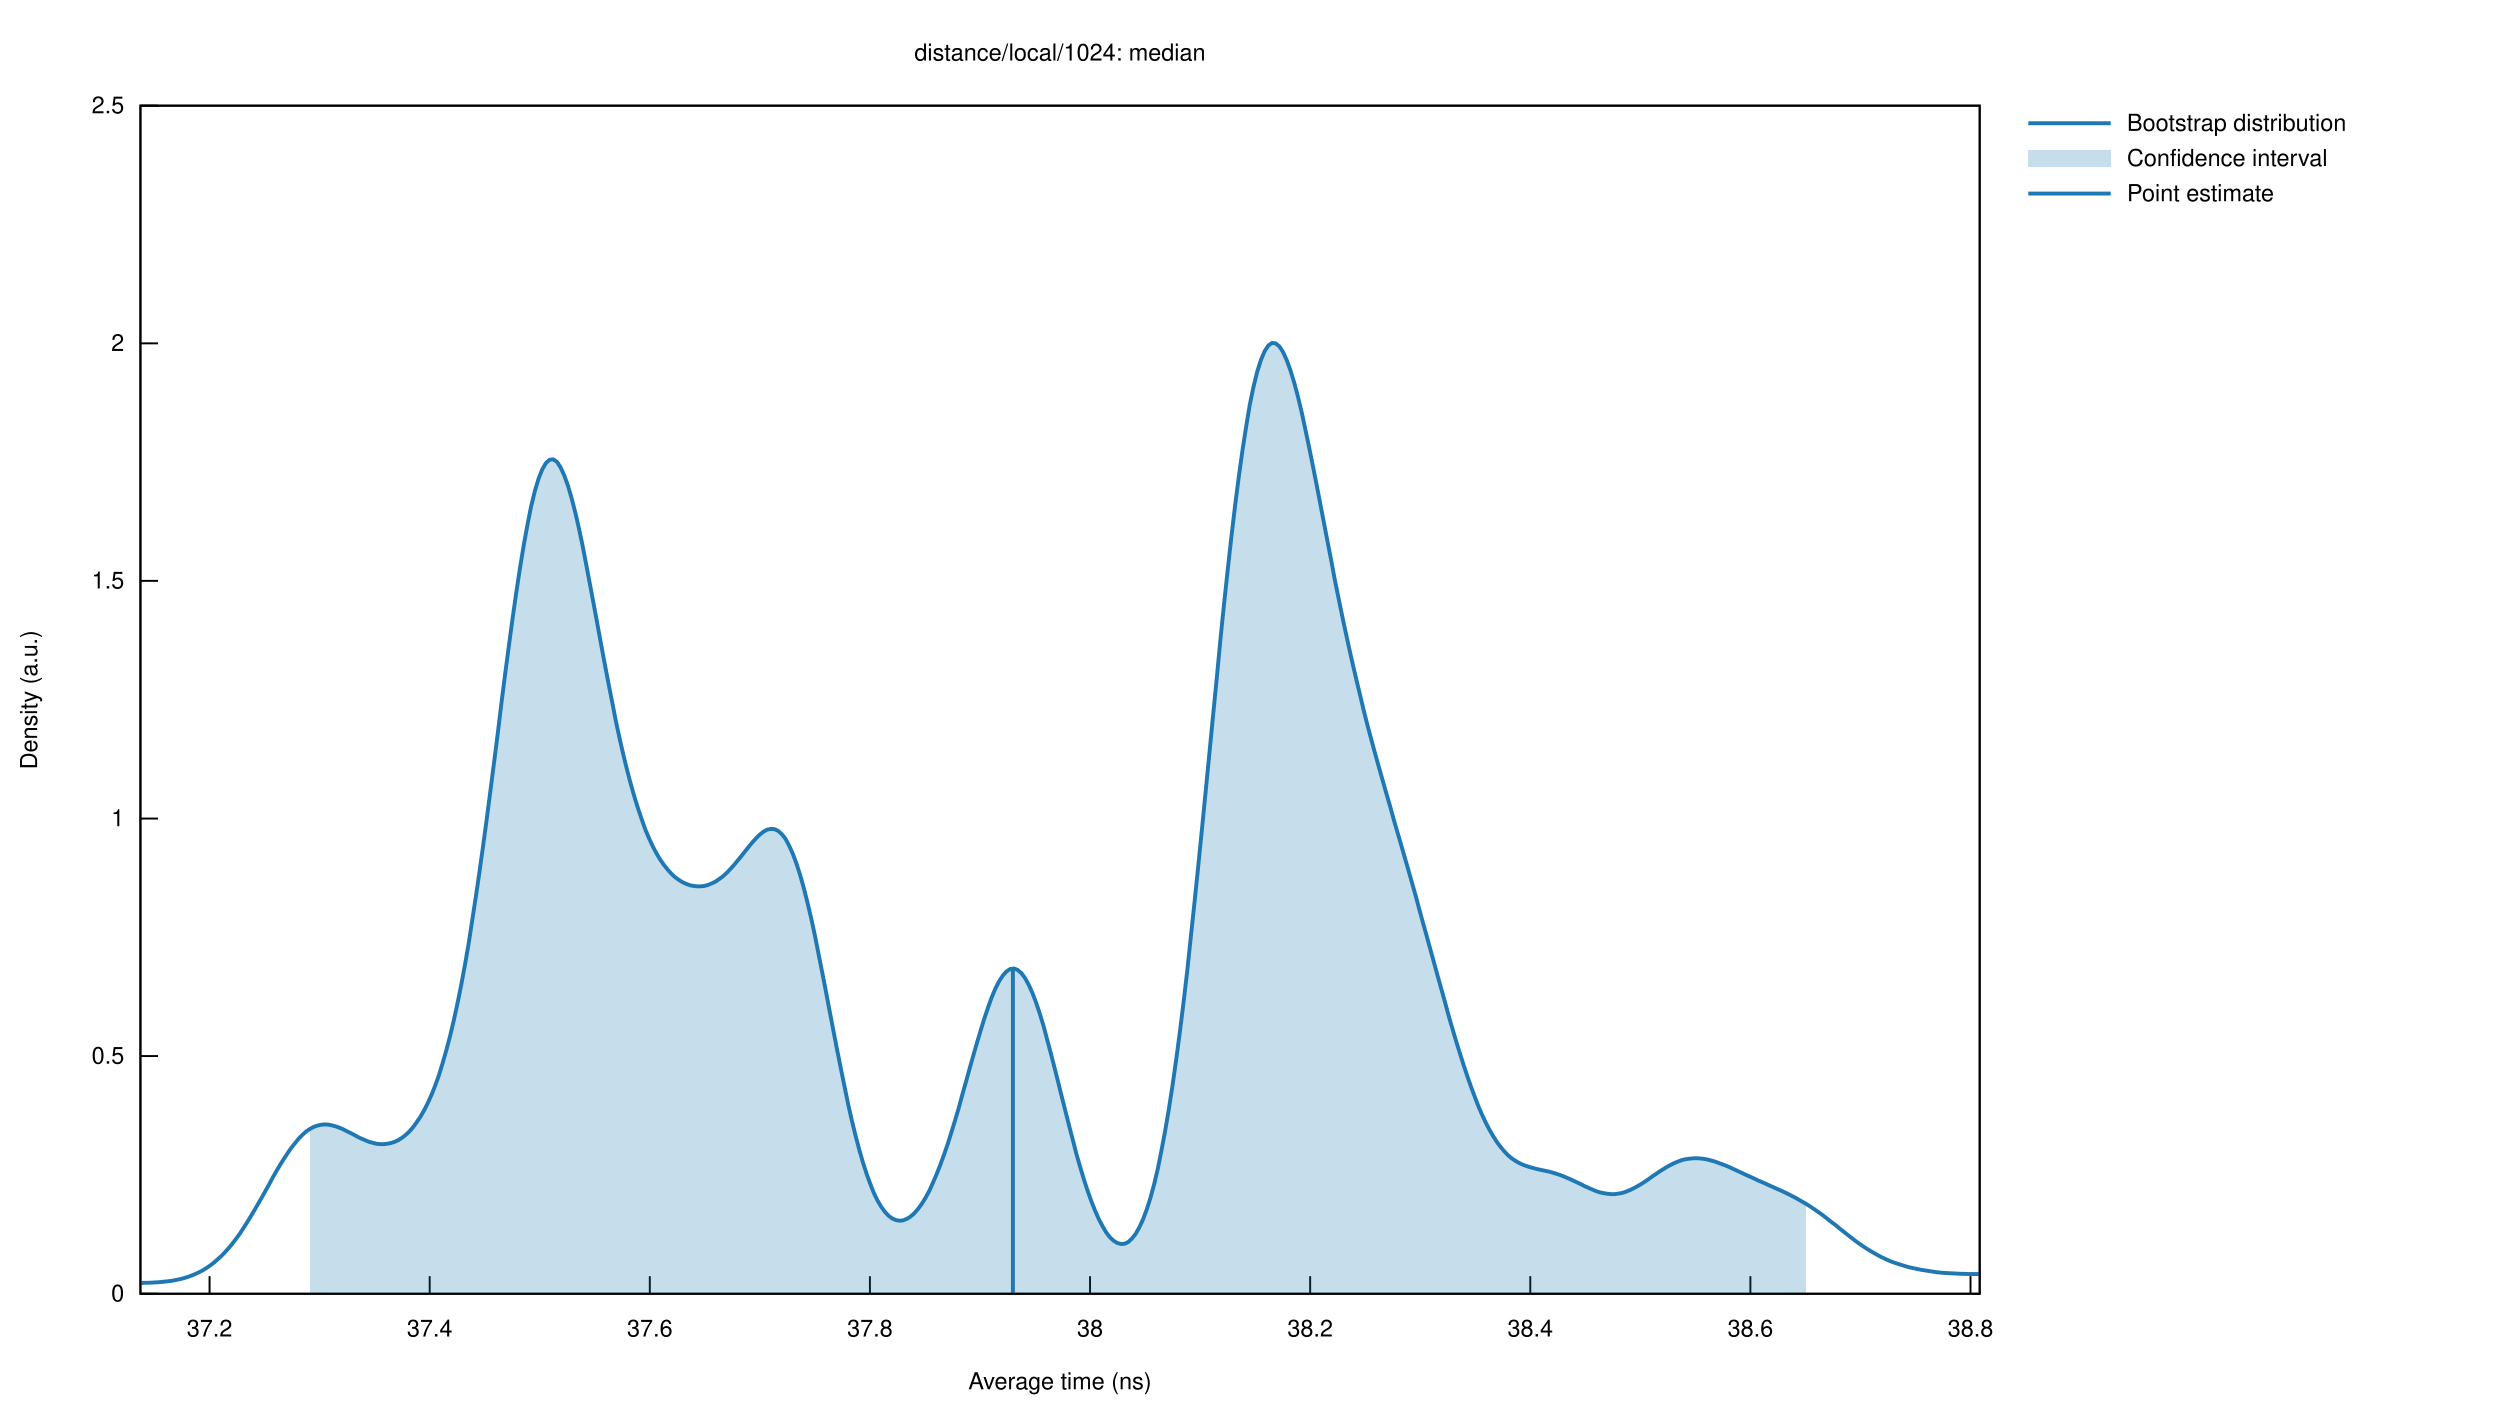
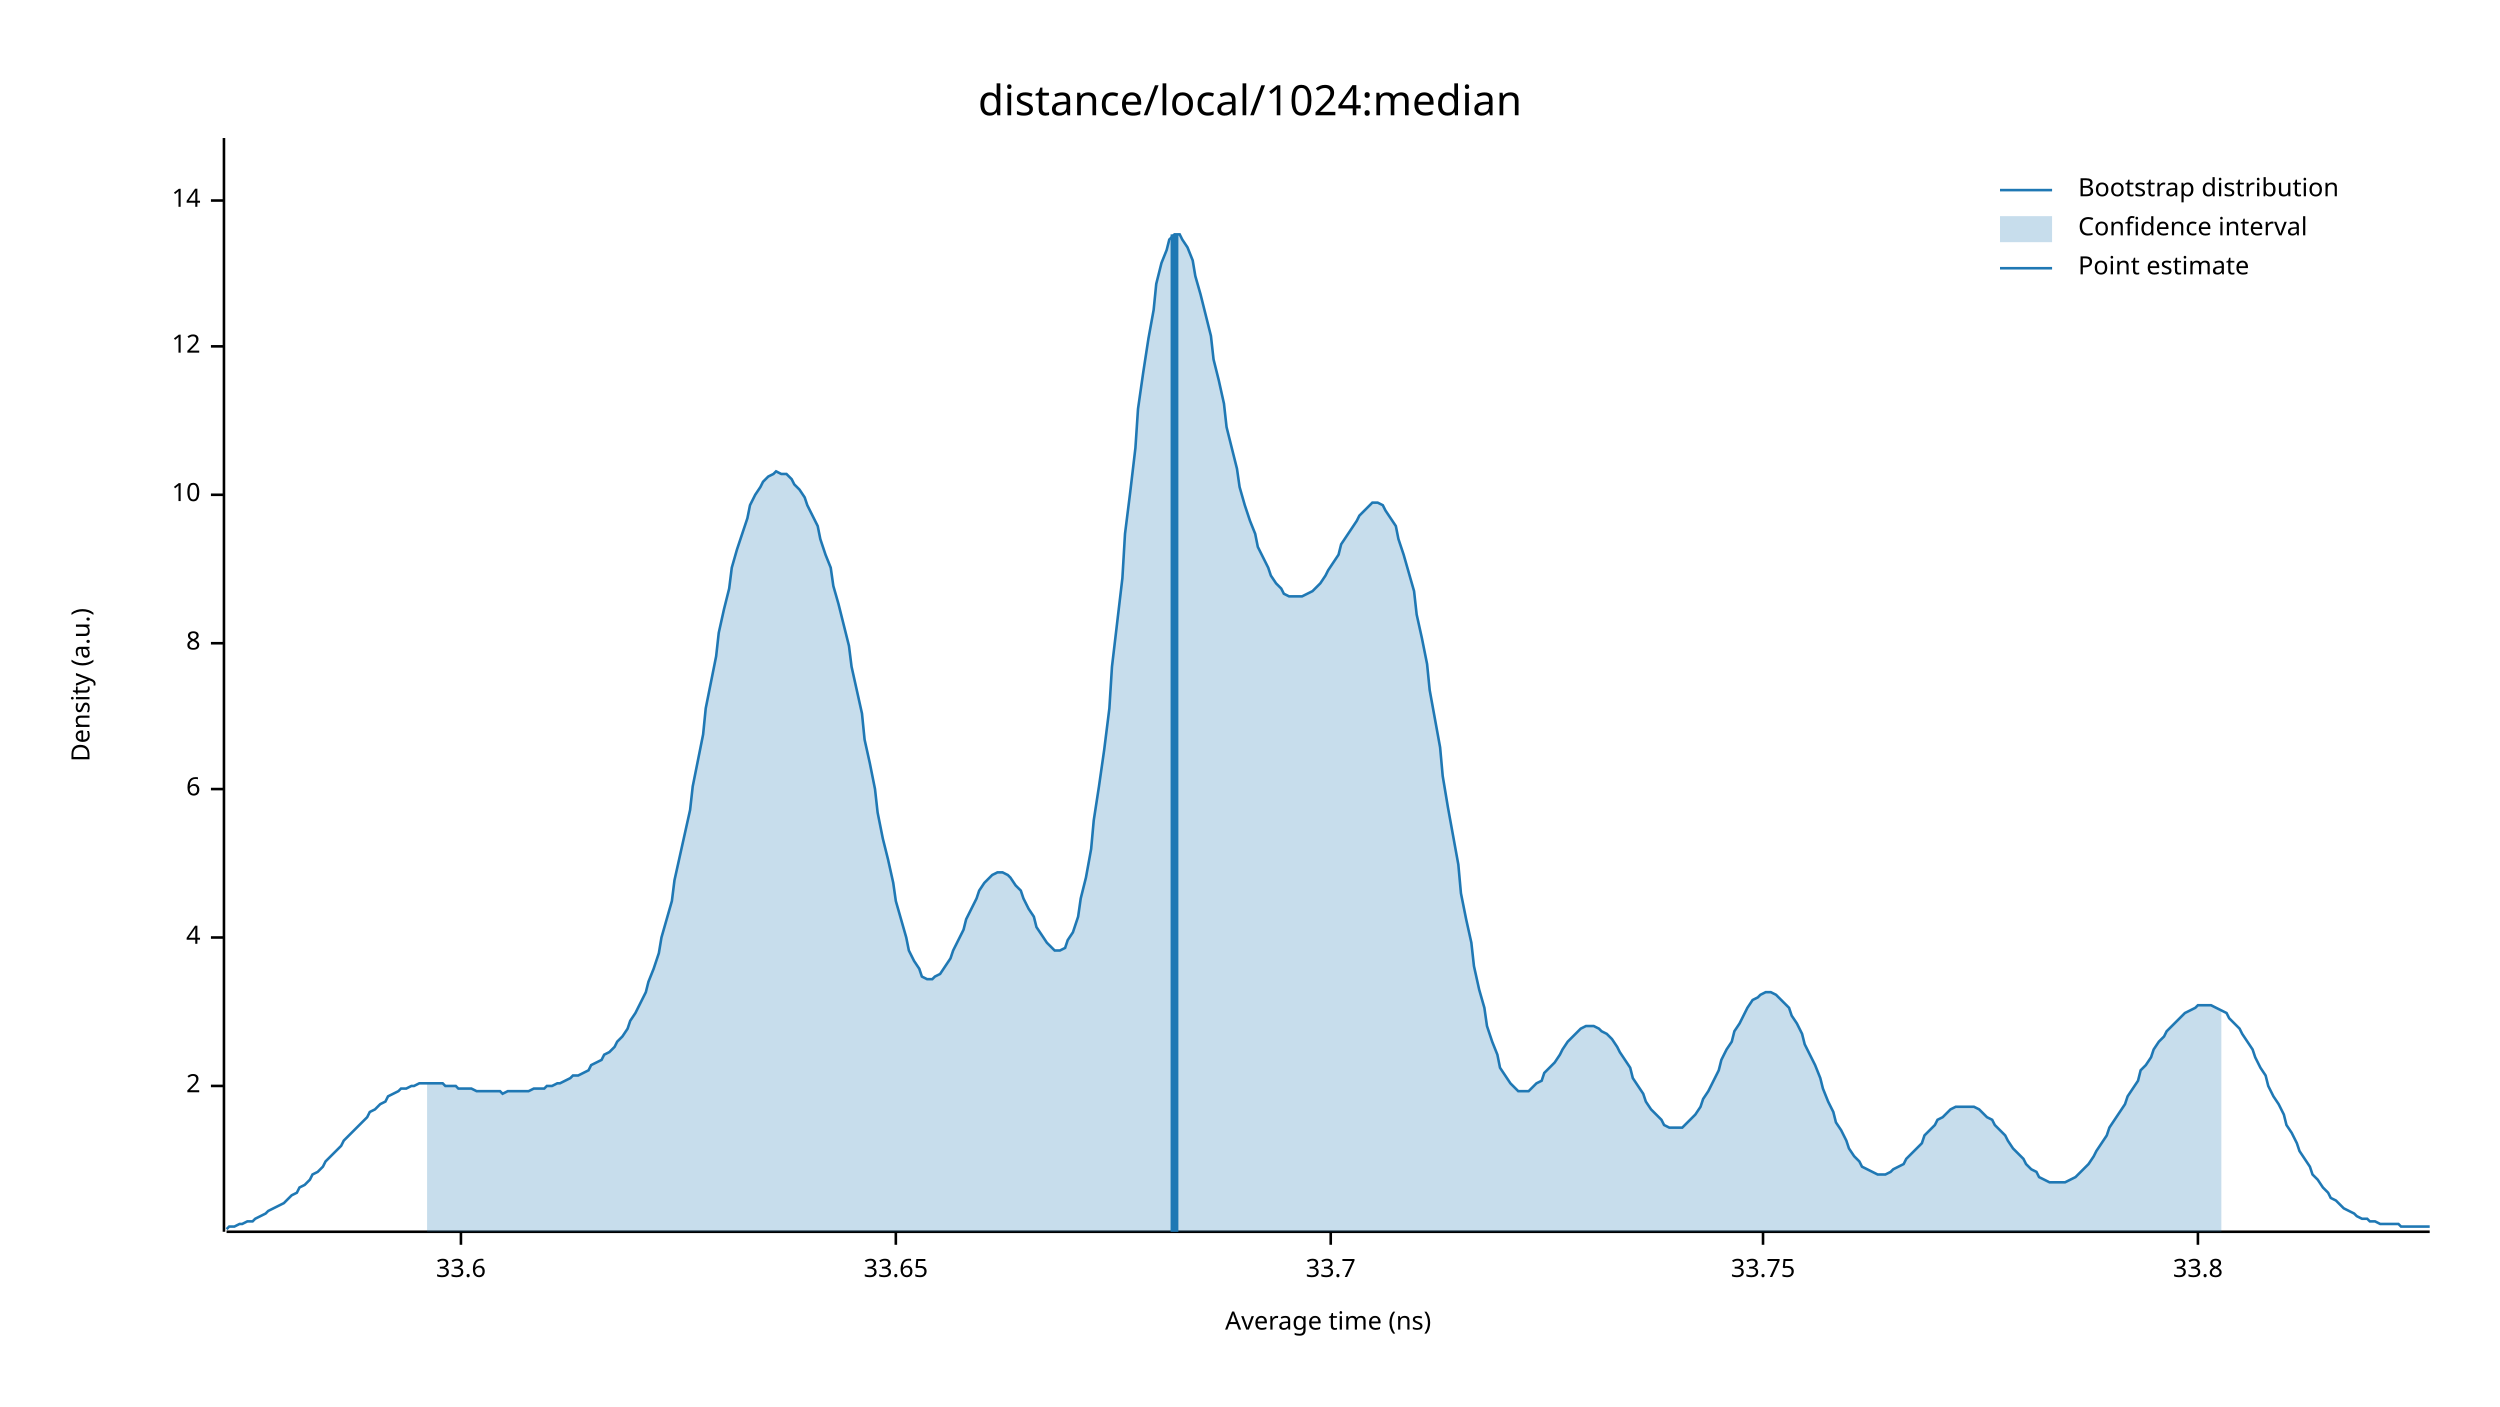
- <svg xmlns="http://www.w3.org/2000/svg" xmlns:xlink="http://www.w3.org/1999/xlink" viewBox="0 0 1280 720">
-   <g id="gnuplot_canvas">
-     <rect x="0" y="0" width="1280" height="720" fill="none" />
-     <defs>
-       <circle id="gpDot" r="0.5" stroke-width="0.5" stroke="currentColor" />
-       <path id="gpPt0" stroke-width="0.222" stroke="currentColor" d="M-1,0 h2 M0,-1 v2" />
-       <path id="gpPt1" stroke-width="0.222" stroke="currentColor" d="M-1,-1 L1,1 M1,-1 L-1,1" />
-       <path id="gpPt2" stroke-width="0.222" stroke="currentColor" d="M-1,0 L1,0 M0,-1 L0,1 M-1,-1 L1,1 M-1,1 L1,-1" />
-       <rect id="gpPt3" stroke-width="0.222" stroke="currentColor" x="-1" y="-1" width="2" height="2" />
-       <rect id="gpPt4" stroke-width="0.222" stroke="currentColor" fill="currentColor" x="-1" y="-1" width="2" height="2" />
-       <circle id="gpPt5" stroke-width="0.222" stroke="currentColor" cx="0" cy="0" r="1" />
-       <use xlink:href="#gpPt5" id="gpPt6" fill="currentColor" stroke="none" />
-       <path id="gpPt7" stroke-width="0.222" stroke="currentColor" d="M0,-1.33 L-1.33,0.67 L1.33,0.67 z" />
-       <use xlink:href="#gpPt7" id="gpPt8" fill="currentColor" stroke="none" />
-       <use xlink:href="#gpPt7" id="gpPt9" stroke="currentColor" transform="rotate(180)" />
-       <use xlink:href="#gpPt9" id="gpPt10" fill="currentColor" stroke="none" />
-       <use xlink:href="#gpPt3" id="gpPt11" stroke="currentColor" transform="rotate(45)" />
-       <use xlink:href="#gpPt11" id="gpPt12" fill="currentColor" stroke="none" />
-       <path id="gpPt13" stroke-width="0.222" stroke="currentColor" d="M0,1.330 L1.265,0.411 L0.782,-1.067 L-0.782,-1.076 L-1.265,0.411 z" />
-       <use xlink:href="#gpPt13" id="gpPt14" fill="currentColor" stroke="none" />
-       <filter id="textbox" filterUnits="objectBoundingBox" x="0" y="0" height="1" width="1">
-         <feFlood flood-color="white" flood-opacity="1" result="bgnd" />
-         <feComposite in="SourceGraphic" in2="bgnd" operator="atop" />
-       </filter>
-       <filter id="greybox" filterUnits="objectBoundingBox" x="0" y="0" height="1" width="1">
-         <feFlood flood-color="lightgrey" flood-opacity="1" result="grey" />
-         <feComposite in="SourceGraphic" in2="grey" operator="atop" />
-       </filter>
-     </defs>
-     <g fill="none" color="white" stroke="currentColor" stroke-width="1.00" stroke-linecap="butt" stroke-linejoin="miter">
- </g>
-     <g fill="none" color="black" stroke="currentColor" stroke-width="1.00" stroke-linecap="butt" stroke-linejoin="miter">
-       <path stroke="black" d="M71.9,662.4 L80.9,662.4  " />
-       <g transform="translate(63.6,666.3)" stroke="none" fill="black" font-family="Helvetica" font-size="12.00" text-anchor="end">
-         <text>
-           <tspan font-family="Helvetica"> 0</tspan>
-         </text>
-       </g>
-     </g>
-     <g fill="none" color="black" stroke="currentColor" stroke-width="1.00" stroke-linecap="butt" stroke-linejoin="miter">
-       <path stroke="black" d="M71.9,540.7 L80.9,540.7  " />
-       <g transform="translate(63.6,544.6)" stroke="none" fill="black" font-family="Helvetica" font-size="12.00" text-anchor="end">
-         <text>
-           <tspan font-family="Helvetica"> 0.5</tspan>
-         </text>
-       </g>
-     </g>
-     <g fill="none" color="black" stroke="currentColor" stroke-width="1.00" stroke-linecap="butt" stroke-linejoin="miter">
-       <path stroke="black" d="M71.9,419.1 L80.9,419.1  " />
-       <g transform="translate(63.6,423.0)" stroke="none" fill="black" font-family="Helvetica" font-size="12.00" text-anchor="end">
-         <text>
-           <tspan font-family="Helvetica"> 1</tspan>
-         </text>
-       </g>
-     </g>
-     <g fill="none" color="black" stroke="currentColor" stroke-width="1.00" stroke-linecap="butt" stroke-linejoin="miter">
-       <path stroke="black" d="M71.9,297.4 L80.9,297.4  " />
-       <g transform="translate(63.6,301.3)" stroke="none" fill="black" font-family="Helvetica" font-size="12.00" text-anchor="end">
-         <text>
-           <tspan font-family="Helvetica"> 1.5</tspan>
-         </text>
-       </g>
-     </g>
-     <g fill="none" color="black" stroke="currentColor" stroke-width="1.00" stroke-linecap="butt" stroke-linejoin="miter">
-       <path stroke="black" d="M71.9,175.8 L80.9,175.8  " />
-       <g transform="translate(63.6,179.7)" stroke="none" fill="black" font-family="Helvetica" font-size="12.00" text-anchor="end">
-         <text>
-           <tspan font-family="Helvetica"> 2</tspan>
-         </text>
-       </g>
-     </g>
-     <g fill="none" color="black" stroke="currentColor" stroke-width="1.00" stroke-linecap="butt" stroke-linejoin="miter">
-       <path stroke="black" d="M71.9,54.1 L80.9,54.1  " />
-       <g transform="translate(63.6,58.0)" stroke="none" fill="black" font-family="Helvetica" font-size="12.00" text-anchor="end">
-         <text>
-           <tspan font-family="Helvetica"> 2.5</tspan>
-         </text>
-       </g>
-     </g>
-     <g fill="none" color="black" stroke="currentColor" stroke-width="1.00" stroke-linecap="butt" stroke-linejoin="miter">
-       <path stroke="black" d="M107.3,662.4 L107.3,653.4  " />
-       <g transform="translate(107.3,684.3)" stroke="none" fill="black" font-family="Helvetica" font-size="12.00" text-anchor="middle">
-         <text>
-           <tspan font-family="Helvetica"> 37.2</tspan>
-         </text>
-       </g>
-     </g>
-     <g fill="none" color="black" stroke="currentColor" stroke-width="1.00" stroke-linecap="butt" stroke-linejoin="miter">
-       <path stroke="black" d="M220.0,662.4 L220.0,653.4  " />
-       <g transform="translate(220.0,684.3)" stroke="none" fill="black" font-family="Helvetica" font-size="12.00" text-anchor="middle">
-         <text>
-           <tspan font-family="Helvetica"> 37.4</tspan>
-         </text>
-       </g>
-     </g>
-     <g fill="none" color="black" stroke="currentColor" stroke-width="1.00" stroke-linecap="butt" stroke-linejoin="miter">
-       <path stroke="black" d="M332.7,662.4 L332.7,653.4  " />
-       <g transform="translate(332.7,684.3)" stroke="none" fill="black" font-family="Helvetica" font-size="12.00" text-anchor="middle">
-         <text>
-           <tspan font-family="Helvetica"> 37.6</tspan>
-         </text>
-       </g>
-     </g>
-     <g fill="none" color="black" stroke="currentColor" stroke-width="1.00" stroke-linecap="butt" stroke-linejoin="miter">
-       <path stroke="black" d="M445.4,662.4 L445.4,653.4  " />
-       <g transform="translate(445.4,684.3)" stroke="none" fill="black" font-family="Helvetica" font-size="12.00" text-anchor="middle">
-         <text>
-           <tspan font-family="Helvetica"> 37.8</tspan>
-         </text>
-       </g>
-     </g>
-     <g fill="none" color="black" stroke="currentColor" stroke-width="1.00" stroke-linecap="butt" stroke-linejoin="miter">
-       <path stroke="black" d="M558.1,662.4 L558.1,653.4  " />
-       <g transform="translate(558.1,684.3)" stroke="none" fill="black" font-family="Helvetica" font-size="12.00" text-anchor="middle">
-         <text>
-           <tspan font-family="Helvetica"> 38</tspan>
-         </text>
-       </g>
-     </g>
-     <g fill="none" color="black" stroke="currentColor" stroke-width="1.00" stroke-linecap="butt" stroke-linejoin="miter">
-       <path stroke="black" d="M670.8,662.4 L670.8,653.4  " />
-       <g transform="translate(670.8,684.3)" stroke="none" fill="black" font-family="Helvetica" font-size="12.00" text-anchor="middle">
-         <text>
-           <tspan font-family="Helvetica"> 38.2</tspan>
-         </text>
-       </g>
-     </g>
-     <g fill="none" color="black" stroke="currentColor" stroke-width="1.00" stroke-linecap="butt" stroke-linejoin="miter">
-       <path stroke="black" d="M783.5,662.4 L783.5,653.4  " />
-       <g transform="translate(783.5,684.3)" stroke="none" fill="black" font-family="Helvetica" font-size="12.00" text-anchor="middle">
-         <text>
-           <tspan font-family="Helvetica"> 38.4</tspan>
-         </text>
-       </g>
-     </g>
-     <g fill="none" color="black" stroke="currentColor" stroke-width="1.00" stroke-linecap="butt" stroke-linejoin="miter">
-       <path stroke="black" d="M896.2,662.4 L896.2,653.4  " />
-       <g transform="translate(896.2,684.3)" stroke="none" fill="black" font-family="Helvetica" font-size="12.00" text-anchor="middle">
-         <text>
-           <tspan font-family="Helvetica"> 38.6</tspan>
-         </text>
-       </g>
-     </g>
-     <g fill="none" color="black" stroke="currentColor" stroke-width="1.00" stroke-linecap="butt" stroke-linejoin="miter">
-       <path stroke="black" d="M1008.9,662.4 L1008.9,653.4  " />
-       <g transform="translate(1008.9,684.3)" stroke="none" fill="black" font-family="Helvetica" font-size="12.00" text-anchor="middle">
-         <text>
-           <tspan font-family="Helvetica"> 38.8</tspan>
-         </text>
-       </g>
-     </g>
-     <g fill="none" color="black" stroke="currentColor" stroke-width="1.00" stroke-linecap="butt" stroke-linejoin="miter">
- </g>
-     <g fill="none" color="black" stroke="currentColor" stroke-width="1.00" stroke-linecap="butt" stroke-linejoin="miter">
-       <path stroke="black" d="M71.9,54.1 L71.9,662.4 L1013.6,662.4 L1013.6,54.1 L71.9,54.1 Z  " />
-     </g>
-     <g fill="none" color="black" stroke="currentColor" stroke-width="1.00" stroke-linecap="butt" stroke-linejoin="miter">
-       <g transform="translate(19.0,358.3) rotate(270)" stroke="none" fill="black" font-family="Helvetica" font-size="12.00" text-anchor="middle">
-         <text>
-           <tspan font-family="Helvetica">Density (a.u.)</tspan>
-         </text>
-       </g>
-     </g>
-     <g fill="none" color="black" stroke="currentColor" stroke-width="1.00" stroke-linecap="butt" stroke-linejoin="miter">
-       <g transform="translate(542.7,711.3)" stroke="none" fill="black" font-family="Helvetica" font-size="12.00" text-anchor="middle">
-         <text>
-           <tspan font-family="Helvetica">Average time (ns)</tspan>
-         </text>
-       </g>
-     </g>
-     <g fill="none" color="black" stroke="currentColor" stroke-width="1.00" stroke-linecap="butt" stroke-linejoin="miter">
-       <g transform="translate(542.7,31.0)" stroke="none" fill="black" font-family="Helvetica" font-size="12.00" text-anchor="middle">
-         <text>
-           <tspan font-family="Helvetica">distance/local/1024: median</tspan>
-         </text>
-       </g>
-     </g>
-     <g fill="none" color="black" stroke="currentColor" stroke-width="1.00" stroke-linecap="butt" stroke-linejoin="miter">
- </g>
-     <g id="gnuplot_plot_1">
-       <g fill="none" color="white" stroke="currentColor" stroke-width="2.00" stroke-linecap="butt" stroke-linejoin="miter">
- </g>
-       <g fill="none" color="black" stroke="currentColor" stroke-width="2.00" stroke-linecap="butt" stroke-linejoin="miter">
-         <g transform="translate(1089.0,67.0)" stroke="none" fill="black" font-family="Helvetica" font-size="12.00" text-anchor="start">
-           <text>
-             <tspan font-family="Helvetica">Bootstrap distribution</tspan>
-           </text>
-         </g>
-       </g>
-       <g fill="none" color="black" stroke="currentColor" stroke-width="2.00" stroke-linecap="butt" stroke-linejoin="miter">
-         <path stroke="rgb( 31, 120, 180)" d="M1038.5,63.1 L1080.7,63.1 M71.9,656.9 L73.8,656.8 L75.7,656.8 L77.6,656.7 L79.4,656.6 L81.3,656.5   L83.2,656.3 L85.1,656.1 L87.0,655.9 L88.9,655.6 L90.8,655.2 L92.7,654.8 L94.5,654.3 L96.4,653.7   L98.3,653.0 L100.2,652.2 L102.1,651.3 L104.0,650.3 L105.9,649.1 L107.8,647.8 L109.6,646.4 L111.5,644.7   L113.4,643.0 L115.3,641.0 L117.2,638.9 L119.1,636.6 L121.0,634.1 L122.9,631.5 L124.7,628.7 L126.6,625.7   L128.5,622.6 L130.4,619.4 L132.3,616.1 L134.2,612.8 L136.1,609.4 L138.0,606.0 L139.8,602.6 L141.7,599.3   L143.6,596.1 L145.5,593.1 L147.4,590.2 L149.3,587.5 L151.2,585.1 L153.0,582.9 L154.9,581.0 L156.8,579.3   L158.7,578.0 L160.6,577.0 L162.5,576.3 L164.4,575.9 L166.3,575.7 L168.1,575.8 L170.0,576.2 L171.9,576.7   L173.8,577.4 L175.7,578.2 L177.6,579.2 L179.5,580.1 L181.4,581.1 L183.2,582.1 L185.1,583.0 L187.0,583.8   L188.9,584.6 L190.8,585.1 L192.7,585.6 L194.6,585.8 L196.5,585.8 L198.3,585.6 L200.2,585.2 L202.1,584.6   L204.0,583.7 L205.9,582.5 L207.8,581.0 L209.7,579.2 L211.6,577.0 L213.4,574.5 L215.3,571.7 L217.2,568.4   L219.1,564.6 L221.0,560.4 L222.9,555.6 L224.8,550.3 L226.6,544.4 L228.5,537.8 L230.4,530.6 L232.3,522.6   L234.2,513.9 L236.1,504.5 L238.0,494.3 L239.9,483.4 L241.7,471.7 L243.6,459.3 L245.5,446.3 L247.4,432.7   L249.3,418.6 L251.2,404.0 L253.1,389.3 L255.0,374.3 L256.8,359.4 L258.7,344.6 L260.6,330.2 L262.5,316.2   L264.4,302.9 L266.3,290.4 L268.2,278.9 L270.1,268.5 L271.9,259.4 L273.8,251.6 L275.7,245.2 L277.6,240.4   L279.5,237.1 L281.4,235.4 L283.3,235.2 L285.2,236.5 L287.0,239.3 L288.9,243.4 L290.8,248.7 L292.7,255.2   L294.6,262.6 L296.5,270.9 L298.4,279.9 L300.2,289.4 L302.1,299.4 L304.0,309.5 L305.9,319.8 L307.8,330.1   L309.7,340.3 L311.6,350.2 L313.5,359.8 L315.3,369.1 L317.2,377.9 L319.1,386.2 L321.0,394.0 L322.9,401.2   L324.8,407.9 L326.7,414.0 L328.6,419.6 L330.4,424.7 L332.3,429.2 L334.2,433.3 L336.1,436.9 L338.0,440.1   L339.9,442.8 L341.8,445.2 L343.7,447.3 L345.5,449.0 L347.4,450.4 L349.3,451.6 L351.2,452.5 L353.1,453.2   L355.0,453.6 L356.9,453.8 L358.8,453.8 L360.6,453.6 L362.5,453.1 L364.4,452.3 L366.3,451.4 L368.2,450.1   L370.1,448.7 L372.0,447.0 L373.8,445.1 L375.7,443.0 L377.6,440.7 L379.5,438.4 L381.4,436.0 L383.3,433.6   L385.2,431.3 L387.1,429.2 L388.9,427.4 L390.8,425.9 L392.7,424.8 L394.6,424.4 L396.5,424.5 L398.4,425.4   L400.3,427.1 L402.2,429.5 L404.0,432.9 L405.9,437.1 L407.8,442.2 L409.7,448.1 L411.6,454.9 L413.5,462.4   L415.4,470.5 L417.3,479.3 L419.1,488.5 L421.0,498.0 L422.9,507.8 L424.8,517.8 L426.7,527.7 L428.6,537.5   L430.5,547.0 L432.4,556.3 L434.2,565.1 L436.1,573.5 L438.0,581.3 L439.9,588.5 L441.8,595.1 L443.7,601.0   L445.6,606.2 L447.4,610.8 L449.3,614.7 L451.2,617.9 L453.1,620.5 L455.0,622.5 L456.9,623.9 L458.8,624.7   L460.7,625.0 L462.5,624.8 L464.4,624.0 L466.3,622.8 L468.2,621.1 L470.1,618.9 L472.0,616.3 L473.9,613.2   L475.8,609.7 L477.6,605.7 L479.5,601.3 L481.4,596.5 L483.3,591.3 L485.2,585.8 L487.1,579.8 L489.0,573.6   L490.9,567.2 L492.7,560.5 L494.6,553.8 L496.5,546.9 L498.4,540.2 L500.3,533.6 L502.2,527.2 L504.1,521.1   L506.0,515.5 L507.8,510.5 L509.7,506.0 L511.6,502.3 L513.5,499.4 L515.4,497.3 L517.3,496.1 L519.2,495.9   L521.0,496.6 L522.9,498.2 L524.8,500.7 L526.7,504.2 L528.6,508.4 L530.5,513.4 L532.4,519.1 L534.3,525.3   L536.1,532.1 L538.0,539.2 L539.9,546.6 L541.8,554.1 L543.7,561.8 L545.6,569.3 L547.5,576.8 L549.4,584.1   L551.2,591.1 L553.1,597.7 L555.0,604.0 L556.9,609.8 L558.8,615.1 L560.7,619.9 L562.6,624.2 L564.5,627.8   L566.3,630.9 L568.2,633.4 L570.1,635.2 L572.0,636.4 L573.9,636.9 L575.8,636.8 L577.7,635.9 L579.5,634.2   L581.4,631.8 L583.3,628.5 L585.2,624.4 L587.1,619.3 L589.0,613.4 L590.9,606.4 L592.8,598.4 L594.6,589.4   L596.5,579.3 L598.4,568.2 L600.3,555.9 L602.2,542.6 L604.1,528.3 L606.0,513.0 L607.9,496.8 L609.7,479.7   L611.6,461.9 L613.5,443.4 L615.4,424.5 L617.3,405.2 L619.2,385.8 L621.1,366.3 L623.0,347.0 L624.8,328.0   L626.7,309.4 L628.6,291.6 L630.5,274.6 L632.4,258.6 L634.3,243.8 L636.2,230.2 L638.1,218.0 L639.9,207.2   L641.8,198.0 L643.7,190.3 L645.6,184.3 L647.5,179.8 L649.4,176.9 L651.3,175.6 L653.1,175.8 L655.0,177.3   L656.9,180.2 L658.8,184.4 L660.7,189.6 L662.6,195.8 L664.5,202.9 L666.4,210.8 L668.2,219.2 L670.1,228.2   L672.0,237.6 L673.9,247.2 L675.8,257.0 L677.7,266.9 L679.6,276.8 L681.5,286.5 L683.3,296.2 L685.2,305.6   L687.1,314.9 L689.0,323.8 L690.9,332.5 L692.8,340.9 L694.7,349.0 L696.6,356.9 L698.4,364.5 L700.3,371.9   L702.2,379.0 L704.1,386.0 L706.0,392.8 L707.9,399.5 L709.8,406.2 L711.7,412.7 L713.5,419.3 L715.4,425.8   L717.3,432.3 L719.2,438.9 L721.1,445.5 L723.0,452.2 L724.9,458.9 L726.7,465.7 L728.6,472.6 L730.5,479.4   L732.4,486.3 L734.3,493.2 L736.2,500.1 L738.1,506.9 L740.0,513.7 L741.8,520.4 L743.7,526.9 L745.6,533.3   L747.5,539.4 L749.4,545.4 L751.3,551.1 L753.2,556.5 L755.1,561.6 L756.9,566.3 L758.8,570.7 L760.7,574.8   L762.6,578.4 L764.5,581.7 L766.4,584.7 L768.3,587.2 L770.2,589.5 L772.0,591.4 L773.9,593.0 L775.8,594.3   L777.7,595.4 L779.6,596.3 L781.5,597.0 L783.4,597.6 L785.3,598.1 L787.1,598.6 L789.0,599.0 L790.9,599.4   L792.8,599.8 L794.7,600.3 L796.6,600.9 L798.5,601.5 L800.3,602.2 L802.2,603.0 L804.1,603.8 L806.0,604.7   L807.9,605.6 L809.8,606.5 L811.7,607.5 L813.6,608.3 L815.4,609.1 L817.3,609.9 L819.2,610.5 L821.1,610.9   L823.0,611.2 L824.9,611.4 L826.8,611.4 L828.7,611.1 L830.5,610.8 L832.4,610.2 L834.3,609.4 L836.2,608.5   L838.1,607.5 L840.0,606.4 L841.9,605.2 L843.8,603.9 L845.6,602.6 L847.5,601.3 L849.4,600.0 L851.3,598.8   L853.2,597.6 L855.1,596.6 L857.0,595.6 L858.9,594.8 L860.7,594.1 L862.6,593.6 L864.5,593.3 L866.4,593.1   L868.3,593.0 L870.2,593.1 L872.1,593.3 L873.9,593.6 L875.8,594.1 L877.7,594.6 L879.6,595.3 L881.5,596.0   L883.4,596.7 L885.3,597.5 L887.2,598.4 L889.0,599.2 L890.9,600.1 L892.8,601.0 L894.7,601.9 L896.6,602.7   L898.5,603.6 L900.4,604.5 L902.3,605.3 L904.1,606.1 L906.0,607.0 L907.9,607.8 L909.8,608.7 L911.7,609.5   L913.6,610.4 L915.5,611.3 L917.4,612.3 L919.2,613.2 L921.1,614.3 L923.0,615.4 L924.9,616.5 L926.8,617.7   L928.7,619.0 L930.6,620.3 L932.5,621.6 L934.3,623.0 L936.2,624.5 L938.1,626.0 L940.0,627.4 L941.9,629.0   L943.8,630.5 L945.7,632.0 L947.5,633.4 L949.4,634.9 L951.3,636.3 L953.2,637.6 L955.1,638.9 L957.0,640.1   L958.9,641.2 L960.8,642.3 L962.6,643.3 L964.5,644.2 L966.4,645.1 L968.3,645.9 L970.2,646.6 L972.1,647.2   L974.0,647.8 L975.9,648.4 L977.7,648.9 L979.6,649.3 L981.5,649.7 L983.4,650.1 L985.3,650.4 L987.2,650.7   L989.1,651.0 L991.0,651.3 L992.8,651.5 L994.7,651.7 L996.6,651.8 L998.5,651.9 L1000.4,652.0 L1002.3,652.1   L1004.2,652.2 L1006.1,652.2 L1007.9,652.3 L1009.8,652.3 L1011.7,652.3 L1013.6,652.3  " />
-       </g>
-     </g>
-     <g id="gnuplot_plot_2">
-       <g fill="none" color="white" stroke="rgb( 31, 120, 180)" stroke-width="1.00" stroke-linecap="butt" stroke-linejoin="miter">
- </g>
-       <g fill="none" color="black" stroke="currentColor" stroke-width="1.00" stroke-linecap="butt" stroke-linejoin="miter">
-         <g transform="translate(1089.0,85.0)" stroke="none" fill="black" font-family="Helvetica" font-size="12.00" text-anchor="start">
-           <text>
-             <tspan font-family="Helvetica">Confidence interval</tspan>
-           </text>
-         </g>
-       </g>
-       <g fill="none" color="black" stroke="currentColor" stroke-width="1.00" stroke-linecap="butt" stroke-linejoin="miter">
-         <g stroke="none" shape-rendering="crispEdges">
-           <polygon fill="rgb( 31, 120, 180)" fill-opacity="0.25" points="1038.5,85.6 1080.7,85.6 1080.7,76.6 1038.5,76.6 " />
-           <polygon fill="rgb( 31, 120, 180)" fill-opacity="0.25" points="158.7,578.0 160.6,577.0 162.5,576.3 164.4,575.9 166.3,575.7 168.1,575.8 170.0,576.2 171.9,576.7 173.8,577.4 175.7,578.2 177.6,579.2 179.5,580.1 181.4,581.1 183.2,582.1 185.1,583.0 187.0,583.8 188.9,584.6 190.8,585.1 192.7,585.6 194.6,585.8 196.5,585.8 198.3,585.6 200.2,585.2 202.1,584.6 204.0,583.7 205.9,582.5 207.8,581.0 209.7,579.2 211.6,577.0 213.4,574.5 215.3,571.7 217.2,568.4 219.1,564.6 221.0,560.4 222.9,555.6 224.8,550.3 226.6,544.4 228.5,537.8 230.4,530.6 232.3,522.6 234.2,513.9 236.1,504.5 238.0,494.3 239.9,483.4 241.7,471.7 243.6,459.3 245.5,446.3 247.4,432.7 249.3,418.6 251.2,404.0 253.1,389.3 255.0,374.3 256.8,359.4 258.7,344.6 260.6,330.2 262.5,316.2 264.4,302.9 266.3,290.4 268.2,278.9 270.1,268.5 271.9,259.4 273.8,251.6 275.7,245.2 277.6,240.4 279.5,237.1 281.4,235.4 283.3,235.2 285.2,236.5 287.0,239.3 288.9,243.4 290.8,248.7 292.7,255.2 294.6,262.6 296.5,270.9 298.4,279.9 300.2,289.4 302.1,299.4 304.0,309.5 305.9,319.8 307.8,330.1 309.7,340.3 311.6,350.2 313.5,359.8 315.3,369.1 317.2,377.9 319.1,386.2 321.0,394.0 322.9,401.2 324.8,407.9 326.7,414.0 328.6,419.6 330.4,424.7 332.3,429.2 334.2,433.3 336.1,436.9 338.0,440.1 339.9,442.8 341.8,445.2 343.7,447.3 345.5,449.0 347.4,450.4 349.3,451.6 351.2,452.5 353.1,453.2 355.0,453.6 356.9,453.8 358.8,453.8 360.6,453.6 362.5,453.1 364.4,452.3 366.3,451.4 368.2,450.1 370.1,448.7 372.0,447.0 373.8,445.1 375.7,443.0 377.6,440.7 379.5,438.4 381.4,436.0 383.3,433.6 385.2,431.3 387.1,429.2 388.9,427.4 390.8,425.9 392.7,424.8 394.6,424.4 396.5,424.5 398.4,425.4 400.3,427.1 402.2,429.5 404.0,432.9 405.9,437.1 407.8,442.2 409.7,448.1 411.6,454.9 413.5,462.4 415.4,470.5 417.3,479.3 419.1,488.5 421.0,498.0 422.9,507.8 424.8,517.8 426.7,527.7 428.6,537.5 430.5,547.0 432.4,556.3 434.2,565.1 436.1,573.5 438.0,581.3 439.9,588.5 441.8,595.1 443.7,601.0 445.6,606.2 447.4,610.8 449.3,614.7 451.2,617.9 453.1,620.5 455.0,622.5 456.9,623.9 458.8,624.7 460.7,625.0 462.5,624.8 464.4,624.0 466.3,622.8 468.2,621.1 470.1,618.9 472.0,616.3 473.9,613.2 475.8,609.7 477.6,605.7 479.5,601.3 481.4,596.5 483.3,591.3 485.2,585.8 487.1,579.8 489.0,573.6 490.9,567.2 492.7,560.5 494.6,553.8 496.5,546.9 498.4,540.2 500.3,533.6 502.2,527.2 504.1,521.1 506.0,515.5 507.8,510.5 509.7,506.0 511.6,502.3 513.5,499.4 515.4,497.3 517.3,496.1 519.2,495.9 521.0,496.6 522.9,498.2 524.8,500.7 526.7,504.2 528.6,508.4 530.5,513.4 532.4,519.1 534.3,525.3 536.1,532.1 538.0,539.2 539.9,546.6 541.8,554.1 543.7,561.8 545.6,569.3 547.5,576.8 549.4,584.1 551.2,591.1 553.1,597.7 555.0,604.0 556.9,609.8 558.8,615.1 560.7,619.9 562.6,624.2 564.5,627.8 566.3,630.9 568.2,633.4 570.1,635.2 572.0,636.4 573.9,636.9 575.8,636.8 577.7,635.9 579.5,634.2 581.4,631.8 583.3,628.5 585.2,624.4 587.1,619.3 589.0,613.4 590.9,606.4 592.8,598.4 594.6,589.4 596.5,579.3 598.4,568.2 600.3,555.9 602.2,542.6 604.1,528.3 606.0,513.0 607.9,496.8 609.7,479.7 611.6,461.9 613.5,443.4 615.4,424.5 617.3,405.2 619.2,385.8 621.1,366.3 623.0,347.0 624.8,328.0 626.7,309.4 628.6,291.6 630.5,274.6 632.4,258.6 634.3,243.8 636.2,230.2 638.1,218.0 639.9,207.2 641.8,198.0 643.7,190.3 645.6,184.3 647.5,179.8 649.4,176.9 651.3,175.6 653.1,175.8 655.0,177.3 656.9,180.2 658.8,184.4 660.7,189.6 662.6,195.8 664.5,202.9 666.4,210.8 668.2,219.2 670.1,228.2 672.0,237.6 673.9,247.2 675.8,257.0 677.7,266.9 679.6,276.8 681.5,286.5 683.3,296.2 685.2,305.6 687.1,314.9 689.0,323.8 690.9,332.5 692.8,340.9 694.7,349.0 696.6,356.9 698.4,364.5 700.3,371.9 702.2,379.0 704.1,386.0 706.0,392.8 707.9,399.5 709.8,406.2 711.7,412.7 713.5,419.3 715.4,425.8 717.3,432.3 719.2,438.9 721.1,445.5 723.0,452.2 724.9,458.9 726.7,465.7 728.6,472.6 730.5,479.4 732.4,486.3 734.3,493.2 736.2,500.1 738.1,506.9 740.0,513.7 741.8,520.4 743.7,526.9 745.6,533.3 747.5,539.4 749.4,545.4 751.3,551.1 753.2,556.5 755.1,561.6 756.9,566.3 758.8,570.7 760.7,574.8 762.6,578.4 764.5,581.7 766.4,584.7 768.3,587.2 770.2,589.5 772.0,591.4 773.9,593.0 775.8,594.3 777.7,595.4 779.6,596.3 781.5,597.0 783.4,597.6 785.3,598.1 787.1,598.6 789.0,599.0 790.9,599.4 792.8,599.8 794.7,600.3 796.6,600.9 798.5,601.5 800.3,602.2 802.2,603.0 804.1,603.8 806.0,604.7 807.9,605.6 809.8,606.5 811.7,607.5 813.6,608.3 815.4,609.1 817.3,609.9 819.2,610.5 821.1,610.9 823.0,611.2 824.9,611.4 826.8,611.4 828.7,611.1 830.5,610.8 832.4,610.2 834.3,609.4 836.2,608.5 838.1,607.5 840.0,606.4 841.9,605.2 843.8,603.9 845.6,602.6 847.5,601.3 849.4,600.0 851.3,598.8 853.2,597.6 855.1,596.6 857.0,595.6 858.9,594.8 860.7,594.1 862.6,593.6 864.5,593.3 866.4,593.1 868.3,593.0 870.2,593.1 872.1,593.3 873.9,593.6 875.8,594.1 877.7,594.6 879.6,595.3 881.5,596.0 883.4,596.7 885.3,597.5 887.2,598.4 889.0,599.2 890.9,600.1 892.8,601.0 894.7,601.9 896.6,602.7 898.5,603.6 900.4,604.5 902.3,605.3 904.1,606.1 906.0,607.0 907.9,607.8 909.8,608.7 911.7,609.5 913.6,610.4 915.5,611.3 917.4,612.3 919.2,613.2 921.1,614.3 923.0,615.4 924.9,616.5 924.9,662.4 923.0,662.4 921.1,662.4 919.2,662.4 917.4,662.4 915.5,662.4 913.6,662.4 911.7,662.4 909.8,662.4 907.9,662.4 906.0,662.4 904.1,662.4 902.3,662.4 900.4,662.4 898.5,662.4 896.6,662.4 894.7,662.4 892.8,662.4 890.9,662.4 889.0,662.4 887.2,662.4 885.3,662.4 883.4,662.4 881.5,662.4 879.6,662.4 877.7,662.4 875.8,662.4 873.9,662.4 872.1,662.4 870.2,662.4 868.3,662.4 866.4,662.4 864.5,662.4 862.6,662.4 860.7,662.4 858.9,662.4 857.0,662.4 855.1,662.4 853.2,662.4 851.3,662.4 849.4,662.4 847.5,662.4 845.6,662.4 843.8,662.4 841.9,662.4 840.0,662.4 838.1,662.4 836.2,662.4 834.3,662.4 832.4,662.4 830.5,662.4 828.7,662.4 826.8,662.4 824.9,662.4 823.0,662.4 821.1,662.4 819.2,662.4 817.3,662.4 815.4,662.4 813.6,662.4 811.7,662.4 809.8,662.4 807.9,662.4 806.0,662.4 804.1,662.4 802.2,662.4 800.3,662.4 798.5,662.4 796.6,662.4 794.7,662.4 792.8,662.4 790.9,662.4 789.0,662.4 787.1,662.4 785.3,662.4 783.4,662.4 781.5,662.4 779.6,662.4 777.7,662.4 775.8,662.4 773.9,662.4 772.0,662.4 770.2,662.4 768.3,662.4 766.4,662.4 764.5,662.4 762.6,662.4 760.7,662.4 758.8,662.4 756.9,662.4 755.1,662.4 753.2,662.4 751.3,662.4 749.4,662.4 747.5,662.4 745.6,662.4 743.7,662.4 741.8,662.4 740.0,662.4 738.1,662.4 736.2,662.4 734.3,662.4 732.4,662.4 730.5,662.4 728.6,662.4 726.7,662.4 724.9,662.4 723.0,662.4 721.1,662.4 719.2,662.4 717.3,662.4 715.4,662.4 713.5,662.4 711.7,662.4 709.8,662.4 707.9,662.4 706.0,662.4 704.1,662.4 702.2,662.4 700.3,662.4 698.4,662.4 696.6,662.4 694.7,662.4 692.8,662.4 690.9,662.4 689.0,662.4 687.1,662.4 685.2,662.4 683.3,662.4 681.5,662.4 679.6,662.4 677.7,662.4 675.8,662.4 673.9,662.4 672.0,662.4 670.1,662.4 668.2,662.4 666.4,662.4 664.5,662.4 662.6,662.4 660.7,662.4 658.8,662.4 656.9,662.4 655.0,662.4 653.1,662.4 651.3,662.4 649.4,662.4 647.5,662.4 645.6,662.4 643.7,662.4 641.8,662.4 639.9,662.4 638.1,662.4 636.2,662.4 634.3,662.4 632.4,662.4 630.5,662.4 628.6,662.4 626.7,662.4 624.8,662.4 623.0,662.4 621.1,662.4 619.2,662.4 617.3,662.4 615.4,662.4 613.5,662.4 611.6,662.4 609.7,662.4 607.9,662.4 606.0,662.4 604.1,662.4 602.2,662.4 600.3,662.4 598.4,662.4 596.5,662.4 594.6,662.4 592.8,662.4 590.9,662.4 589.0,662.4 587.1,662.4 585.2,662.4 583.3,662.4 581.4,662.4 579.5,662.4 577.7,662.4 575.8,662.4 573.9,662.4 572.0,662.4 570.1,662.4 568.2,662.4 566.3,662.4 564.5,662.4 562.6,662.4 560.7,662.4 558.8,662.4 556.9,662.4 555.0,662.4 553.1,662.4 551.2,662.4 549.4,662.4 547.5,662.4 545.6,662.4 543.7,662.4 541.8,662.4 539.9,662.4 538.0,662.4 536.1,662.4 534.3,662.4 532.4,662.4 530.5,662.4 528.6,662.4 526.7,662.4 524.8,662.4 522.9,662.4 521.0,662.4 519.2,662.4 517.3,662.4 515.4,662.4 513.5,662.4 511.6,662.4 509.7,662.4 507.8,662.4 506.0,662.4 504.1,662.4 502.2,662.4 500.3,662.4 498.4,662.4 496.5,662.4 494.6,662.4 492.7,662.4 490.9,662.4 489.0,662.4 487.1,662.4 485.2,662.4 483.3,662.4 481.4,662.4 479.5,662.4 477.6,662.4 475.8,662.4 473.9,662.4 472.0,662.4 470.1,662.4 468.2,662.4 466.3,662.4 464.4,662.4 462.5,662.4 460.7,662.4 458.8,662.4 456.9,662.4 455.0,662.4 453.1,662.4 451.2,662.4 449.3,662.4 447.4,662.4 445.6,662.4 443.7,662.4 441.8,662.4 439.9,662.4 438.0,662.4 436.1,662.4 434.2,662.4 432.4,662.4 430.5,662.4 428.6,662.4 426.7,662.4 424.8,662.4 422.9,662.4 421.0,662.4 419.1,662.4 417.3,662.4 415.4,662.4 413.5,662.4 411.6,662.4 409.7,662.4 407.8,662.4 405.9,662.4 404.0,662.4 402.2,662.4 400.3,662.4 398.4,662.4 396.5,662.4 394.6,662.4 392.7,662.4 390.8,662.4 388.9,662.4 387.1,662.4 385.2,662.4 383.3,662.4 381.4,662.4 379.5,662.4 377.6,662.4 375.7,662.4 373.8,662.4 372.0,662.4 370.1,662.4 368.2,662.4 366.3,662.4 364.4,662.4 362.5,662.4 360.6,662.4 358.8,662.4 356.9,662.4 355.0,662.4 353.1,662.4 351.2,662.4 349.3,662.4 347.4,662.4 345.5,662.4 343.7,662.4 341.8,662.4 339.9,662.4 338.0,662.4 336.1,662.4 334.2,662.4 332.3,662.4 330.4,662.4 328.6,662.4 326.7,662.4 324.8,662.4 322.9,662.4 321.0,662.4 319.1,662.4 317.2,662.4 315.3,662.4 313.5,662.4 311.6,662.4 309.7,662.4 307.8,662.4 305.9,662.4 304.0,662.4 302.1,662.4 300.2,662.4 298.4,662.4 296.5,662.4 294.6,662.4 292.7,662.4 290.8,662.4 288.9,662.4 287.0,662.4 285.2,662.4 283.3,662.4 281.4,662.4 279.5,662.4 277.6,662.4 275.7,662.4 273.8,662.4 271.9,662.4 270.1,662.4 268.2,662.4 266.3,662.4 264.4,662.4 262.5,662.4 260.6,662.4 258.7,662.4 256.8,662.4 255.0,662.4 253.1,662.4 251.2,662.4 249.3,662.4 247.4,662.4 245.5,662.4 243.6,662.4 241.7,662.4 239.9,662.4 238.0,662.4 236.1,662.4 234.2,662.4 232.3,662.4 230.4,662.4 228.5,662.4 226.6,662.4 224.8,662.4 222.9,662.4 221.0,662.4 219.1,662.4 217.2,662.4 215.3,662.4 213.4,662.4 211.6,662.4 209.7,662.4 207.8,662.4 205.9,662.4 204.0,662.4 202.1,662.4 200.2,662.4 198.3,662.4 196.5,662.4 194.6,662.4 192.7,662.4 190.8,662.4 188.9,662.4 187.0,662.4 185.1,662.4 183.2,662.4 181.4,662.4 179.5,662.4 177.6,662.4 175.7,662.4 173.8,662.4 171.9,662.4 170.0,662.4 168.1,662.4 166.3,662.4 164.4,662.4 162.5,662.4 160.6,662.4 158.7,662.4 " />
-         </g>
-       </g>
-     </g>
-     <g id="gnuplot_plot_3">
-       <g fill="none" color="white" stroke="rgb( 31, 120, 180)" stroke-width="2.00" stroke-linecap="butt" stroke-linejoin="miter">
- </g>
-       <g fill="none" color="black" stroke="currentColor" stroke-width="2.00" stroke-linecap="butt" stroke-linejoin="miter">
-         <g transform="translate(1089.0,103.0)" stroke="none" fill="black" font-family="Helvetica" font-size="12.00" text-anchor="start">
-           <text>
-             <tspan font-family="Helvetica">Point estimate</tspan>
-           </text>
-         </g>
-       </g>
-       <g fill="none" color="black" stroke="currentColor" stroke-width="2.00" stroke-linecap="butt" stroke-linejoin="miter">
-         <path stroke="rgb( 31, 120, 180)" d="M1038.5,99.1 L1080.7,99.1 M518.6,662.4 L518.6,496.0  " />
-       </g>
-     </g>
-     <g fill="none" color="black" stroke="currentColor" stroke-width="2.00" stroke-linecap="butt" stroke-linejoin="miter">
- </g>
-     <g fill="none" color="black" stroke="black" stroke-width="1.00" stroke-linecap="butt" stroke-linejoin="miter">
- </g>
-     <g fill="none" color="black" stroke="currentColor" stroke-width="1.00" stroke-linecap="butt" stroke-linejoin="miter">
-       <path stroke="black" d="M71.9,54.1 L71.9,662.4 L1013.6,662.4 L1013.6,54.1 L71.9,54.1 Z  " />
-     </g>
-     <g fill="none" color="black" stroke="currentColor" stroke-width="1.00" stroke-linecap="butt" stroke-linejoin="miter">
- </g>
-   </g>
+ <svg xmlns="http://www.w3.org/2000/svg" width="960" height="540" viewBox="0 0 960 540">
+   <text x="480" y="32" dy="0.76em" text-anchor="middle" font-family="sans-serif" font-size="16.129" opacity="1" fill="#000000">
+ distance/local/1024:median
+ </text>
+   <text x="27" y="263" dy="0.76em" text-anchor="middle" font-family="sans-serif" font-size="9.677" opacity="1" fill="#000000" transform="rotate(270, 27, 263)">
+ Density (a.u.)
+ </text>
+   <text x="510" y="513" dy="-0.5ex" text-anchor="middle" font-family="sans-serif" font-size="9.677" opacity="1" fill="#000000">
+ Average time (ns)
+ </text>
+   <polyline fill="none" opacity="1" stroke="#000000" stroke-width="1" points="86,53 86,473 " />
+   <text x="77" y="417" dy="0.5ex" text-anchor="end" font-family="sans-serif" font-size="9.677" opacity="1" fill="#000000">
+ 2
+ </text>
+   <polyline fill="none" opacity="1" stroke="#000000" stroke-width="1" points="81,417 86,417 " />
+   <text x="77" y="360" dy="0.5ex" text-anchor="end" font-family="sans-serif" font-size="9.677" opacity="1" fill="#000000">
+ 4
+ </text>
+   <polyline fill="none" opacity="1" stroke="#000000" stroke-width="1" points="81,360 86,360 " />
+   <text x="77" y="303" dy="0.5ex" text-anchor="end" font-family="sans-serif" font-size="9.677" opacity="1" fill="#000000">
+ 6
+ </text>
+   <polyline fill="none" opacity="1" stroke="#000000" stroke-width="1" points="81,303 86,303 " />
+   <text x="77" y="247" dy="0.5ex" text-anchor="end" font-family="sans-serif" font-size="9.677" opacity="1" fill="#000000">
+ 8
+ </text>
+   <polyline fill="none" opacity="1" stroke="#000000" stroke-width="1" points="81,247 86,247 " />
+   <text x="77" y="190" dy="0.5ex" text-anchor="end" font-family="sans-serif" font-size="9.677" opacity="1" fill="#000000">
+ 10
+ </text>
+   <polyline fill="none" opacity="1" stroke="#000000" stroke-width="1" points="81,190 86,190 " />
+   <text x="77" y="133" dy="0.5ex" text-anchor="end" font-family="sans-serif" font-size="9.677" opacity="1" fill="#000000">
+ 12
+ </text>
+   <polyline fill="none" opacity="1" stroke="#000000" stroke-width="1" points="81,133 86,133 " />
+   <text x="77" y="77" dy="0.5ex" text-anchor="end" font-family="sans-serif" font-size="9.677" opacity="1" fill="#000000">
+ 14
+ </text>
+   <polyline fill="none" opacity="1" stroke="#000000" stroke-width="1" points="81,77 86,77 " />
+   <polyline fill="none" opacity="1" stroke="#000000" stroke-width="1" points="87,473 933,473 " />
+   <text x="177" y="483" dy="0.76em" text-anchor="middle" font-family="sans-serif" font-size="9.677" opacity="1" fill="#000000">
+ 33.6
+ </text>
+   <polyline fill="none" opacity="1" stroke="#000000" stroke-width="1" points="177,473 177,478 " />
+   <text x="344" y="483" dy="0.76em" text-anchor="middle" font-family="sans-serif" font-size="9.677" opacity="1" fill="#000000">
+ 33.65
+ </text>
+   <polyline fill="none" opacity="1" stroke="#000000" stroke-width="1" points="344,473 344,478 " />
+   <text x="511" y="483" dy="0.76em" text-anchor="middle" font-family="sans-serif" font-size="9.677" opacity="1" fill="#000000">
+ 33.7
+ </text>
+   <polyline fill="none" opacity="1" stroke="#000000" stroke-width="1" points="511,473 511,478 " />
+   <text x="677" y="483" dy="0.76em" text-anchor="middle" font-family="sans-serif" font-size="9.677" opacity="1" fill="#000000">
+ 33.75
+ </text>
+   <polyline fill="none" opacity="1" stroke="#000000" stroke-width="1" points="677,473 677,478 " />
+   <text x="844" y="483" dy="0.76em" text-anchor="middle" font-family="sans-serif" font-size="9.677" opacity="1" fill="#000000">
+ 33.8
+ </text>
+   <polyline fill="none" opacity="1" stroke="#000000" stroke-width="1" points="844,473 844,478 " />
+   <polyline fill="none" opacity="1" stroke="#1F78B4" stroke-width="1" points="87,472 88,471 90,471 92,470 93,470 95,469 97,469 98,468 100,467 102,466 103,465 105,464 107,463 109,462 110,461 112,459 114,458 115,456 117,455 119,453 120,451 122,450 124,448 125,446 127,444 129,442 131,440 132,438 134,436 136,434 137,433 139,431 141,429 142,427 144,426 146,424 148,423 149,421 151,420 153,419 154,418 156,418 158,417 159,417 161,416 163,416 164,416 166,416 168,416 170,416 171,417 173,417 175,417 176,418 178,418 180,418 181,418 183,419 185,419 187,419 188,419 190,419 192,419 193,420 195,419 197,419 198,419 200,419 202,419 203,419 205,418 207,418 209,418 210,417 212,417 214,416 215,416 217,415 219,414 220,413 222,413 224,412 226,411 227,409 229,408 231,407 232,405 234,404 236,402 237,400 239,398 241,395 242,392 244,389 246,385 248,381 249,377 251,372 253,366 254,360 256,353 258,346 259,338 261,329 263,320 265,311 266,302 268,292 270,282 271,272 273,262 275,252 276,243 278,234 280,226 281,218 283,211 285,205 287,199 288,194 290,190 292,187 293,185 295,183 297,182 298,181 300,182 302,182 304,184 305,186 307,188 309,191 310,194 312,198 314,202 315,207 317,213 319,218 320,225 322,232 324,240 326,248 327,256 329,265 331,274 332,284 334,293 336,303 337,312 339,322 341,330 343,339 344,346 346,353 348,360 349,365 351,369 353,372 354,375 356,376 358,376 359,375 361,374 363,371 365,368 366,365 368,361 370,357 371,353 373,349 375,345 376,342 378,339 380,337 381,336 383,335 385,335 387,336 388,337 390,340 392,342 393,345 395,349 397,352 398,356 400,359 402,362 404,364 405,365 407,365 409,364 410,361 412,358 414,352 415,345 417,337 419,326 420,315 422,302 424,288 426,272 427,256 429,239 431,222 432,205 434,189 436,172 437,157 439,143 441,130 443,119 444,109 446,101 448,96 449,92 451,90 453,90 454,92 456,95 458,100 459,106 461,113 463,121 465,129 466,138 468,146 470,155 471,164 473,172 475,180 476,187 478,194 480,200 482,205 483,210 485,214 487,218 488,221 490,224 492,226 493,228 495,229 497,229 498,229 500,229 502,228 504,227 505,226 507,224 509,221 510,219 512,216 514,213 515,209 517,206 519,203 521,200 522,198 524,196 526,194 527,193 529,193 531,194 532,196 534,199 536,202 537,207 539,213 541,220 543,227 544,236 546,245 548,255 549,265 551,276 553,287 554,298 556,310 558,321 560,332 561,343 563,353 565,362 566,371 568,380 570,387 571,394 573,400 575,405 576,410 578,413 580,416 582,418 583,419 585,419 587,419 588,418 590,416 592,415 593,412 595,410 597,408 599,405 600,403 602,400 604,398 605,397 607,395 609,394 610,394 612,394 614,395 615,396 617,397 619,399 621,402 622,404 624,407 626,410 627,414 629,417 631,420 632,423 634,426 636,428 638,430 639,432 641,433 643,433 644,433 646,433 648,431 649,430 651,428 653,425 654,422 656,419 658,415 660,411 661,407 663,403 665,400 666,396 668,393 670,389 671,387 673,384 675,383 676,382 678,381 680,381 682,382 683,383 685,385 687,387 688,390 690,393 692,397 693,401 695,405 697,409 699,414 700,418 702,423 704,427 705,431 707,434 709,438 710,441 712,444 714,446 715,448 717,449 719,450 721,451 722,451 724,451 726,450 727,449 729,448 731,447 732,445 734,443 736,441 738,439 739,436 741,434 743,432 744,430 746,429 748,427 749,426 751,425 753,425 754,425 756,425 758,425 760,426 761,427 763,429 765,430 766,432 768,434 770,436 771,438 773,441 775,443 777,445 778,447 780,449 782,450 783,452 785,453 787,454 788,454 790,454 792,454 793,454 795,453 797,452 799,450 800,449 802,447 804,444 805,442 807,439 809,436 810,433 812,430 814,427 816,424 817,421 819,418 821,415 822,411 824,409 826,406 827,403 829,400 831,398 832,396 834,394 836,392 838,390 839,389 841,388 843,387 844,386 846,386 848,386 849,386 851,387 853,388 855,389 856,391 858,393 860,395 861,397 863,400 865,403 866,406 868,410 870,413 871,417 873,421 875,424 877,428 878,432 880,435 882,439 883,442 885,445 887,448 888,451 890,453 892,456 894,458 895,460 897,461 899,463 900,464 902,465 904,466 905,467 907,468 909,468 910,469 912,469 914,470 916,470 917,470 919,470 921,470 922,471 924,471 926,471 927,471 929,471 931,471 933,471 " />
+   <polygon opacity="0.25" fill="#1F78B4" points="164,416 166,416 168,416 170,416 171,417 173,417 175,417 176,418 178,418 180,418 181,418 183,419 185,419 187,419 188,419 190,419 192,419 193,420 195,419 197,419 198,419 200,419 202,419 203,419 205,418 207,418 209,418 210,417 212,417 214,416 215,416 217,415 219,414 220,413 222,413 224,412 226,411 227,409 229,408 231,407 232,405 234,404 236,402 237,400 239,398 241,395 242,392 244,389 246,385 248,381 249,377 251,372 253,366 254,360 256,353 258,346 259,338 261,329 263,320 265,311 266,302 268,292 270,282 271,272 273,262 275,252 276,243 278,234 280,226 281,218 283,211 285,205 287,199 288,194 290,190 292,187 293,185 295,183 297,182 298,181 300,182 302,182 304,184 305,186 307,188 309,191 310,194 312,198 314,202 315,207 317,213 319,218 320,225 322,232 324,240 326,248 327,256 329,265 331,274 332,284 334,293 336,303 337,312 339,322 341,330 343,339 344,346 346,353 348,360 349,365 351,369 353,372 354,375 356,376 358,376 359,375 361,374 363,371 365,368 366,365 368,361 370,357 371,353 373,349 375,345 376,342 378,339 380,337 381,336 383,335 385,335 387,336 388,337 390,340 392,342 393,345 395,349 397,352 398,356 400,359 402,362 404,364 405,365 407,365 409,364 410,361 412,358 414,352 415,345 417,337 419,326 420,315 422,302 424,288 426,272 427,256 429,239 431,222 432,205 434,189 436,172 437,157 439,143 441,130 443,119 444,109 446,101 448,96 449,92 451,90 453,90 454,92 456,95 458,100 459,106 461,113 463,121 465,129 466,138 468,146 470,155 471,164 473,172 475,180 476,187 478,194 480,200 482,205 483,210 485,214 487,218 488,221 490,224 492,226 493,228 495,229 497,229 498,229 500,229 502,228 504,227 505,226 507,224 509,221 510,219 512,216 514,213 515,209 517,206 519,203 521,200 522,198 524,196 526,194 527,193 529,193 531,194 532,196 534,199 536,202 537,207 539,213 541,220 543,227 544,236 546,245 548,255 549,265 551,276 553,287 554,298 556,310 558,321 560,332 561,343 563,353 565,362 566,371 568,380 570,387 571,394 573,400 575,405 576,410 578,413 580,416 582,418 583,419 585,419 587,419 588,418 590,416 592,415 593,412 595,410 597,408 599,405 600,403 602,400 604,398 605,397 607,395 609,394 610,394 612,394 614,395 615,396 617,397 619,399 621,402 622,404 624,407 626,410 627,414 629,417 631,420 632,423 634,426 636,428 638,430 639,432 641,433 643,433 644,433 646,433 648,431 649,430 651,428 653,425 654,422 656,419 658,415 660,411 661,407 663,403 665,400 666,396 668,393 670,389 671,387 673,384 675,383 676,382 678,381 680,381 682,382 683,383 685,385 687,387 688,390 690,393 692,397 693,401 695,405 697,409 699,414 700,418 702,423 704,427 705,431 707,434 709,438 710,441 712,444 714,446 715,448 717,449 719,450 721,451 722,451 724,451 726,450 727,449 729,448 731,447 732,445 734,443 736,441 738,439 739,436 741,434 743,432 744,430 746,429 748,427 749,426 751,425 753,425 754,425 756,425 758,425 760,426 761,427 763,429 765,430 766,432 768,434 770,436 771,438 773,441 775,443 777,445 778,447 780,449 782,450 783,452 785,453 787,454 788,454 790,454 792,454 793,454 795,453 797,452 799,450 800,449 802,447 804,444 805,442 807,439 809,436 810,433 812,430 814,427 816,424 817,421 819,418 821,415 822,411 824,409 826,406 827,403 829,400 831,398 832,396 834,394 836,392 838,390 839,389 841,388 843,387 844,386 846,386 848,386 849,386 851,387 853,388 853,473 164,473 " />
+   <polyline fill="none" opacity="1" stroke="#1F78B4" stroke-width="3" points="451,473 451,90 " />
+   <text x="798" y="68" dy="0.76em" text-anchor="start" font-family="sans-serif" font-size="9.677" opacity="1" fill="#000000">
+ Bootstrap distribution
+ </text>
+   <text x="798" y="83" dy="0.76em" text-anchor="start" font-family="sans-serif" font-size="9.677" opacity="1" fill="#000000">
+ Confidence interval
+ </text>
+   <text x="798" y="98" dy="0.76em" text-anchor="start" font-family="sans-serif" font-size="9.677" opacity="1" fill="#000000">
+ Point estimate
+ </text>
+   <polyline fill="none" opacity="1" stroke="#1F78B4" stroke-width="1" points="768,73 788,73 " />
+   <rect x="768" y="83" width="20" height="10" opacity="0.25" fill="#1F78B4" stroke="none" />
+   <polyline fill="none" opacity="1" stroke="#1F78B4" stroke-width="1" points="768,103 788,103 " />
</svg>
